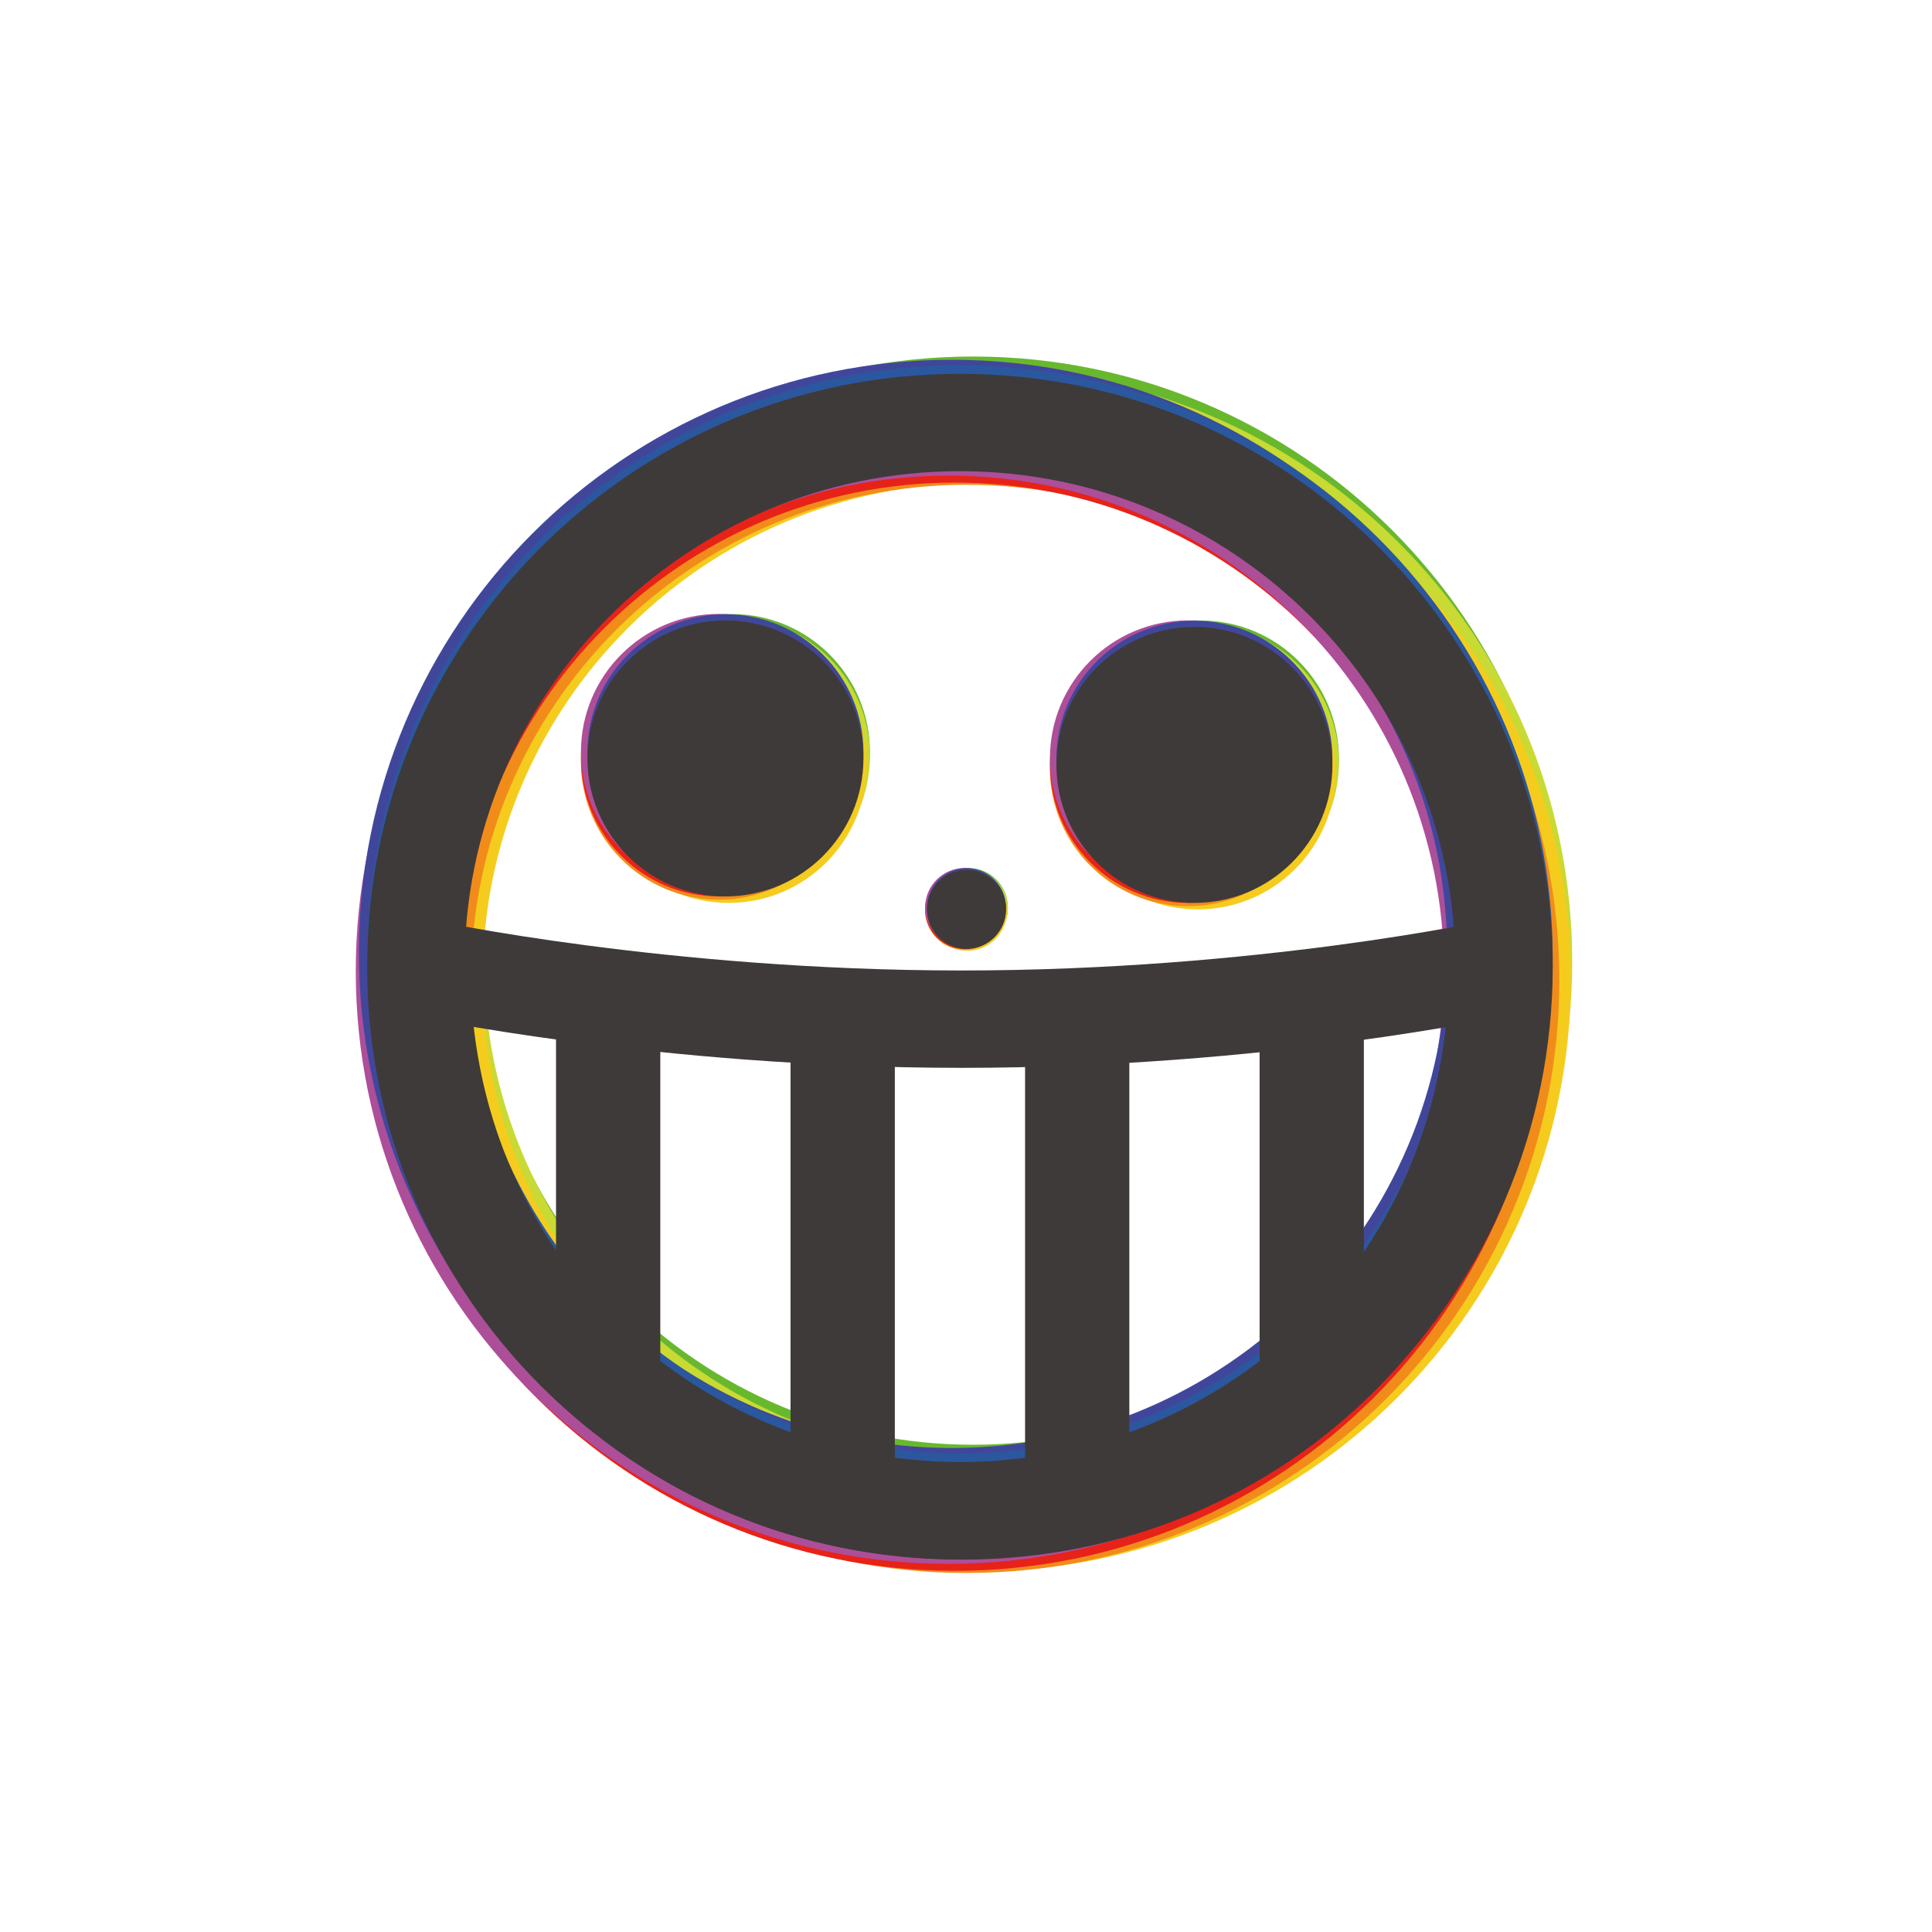
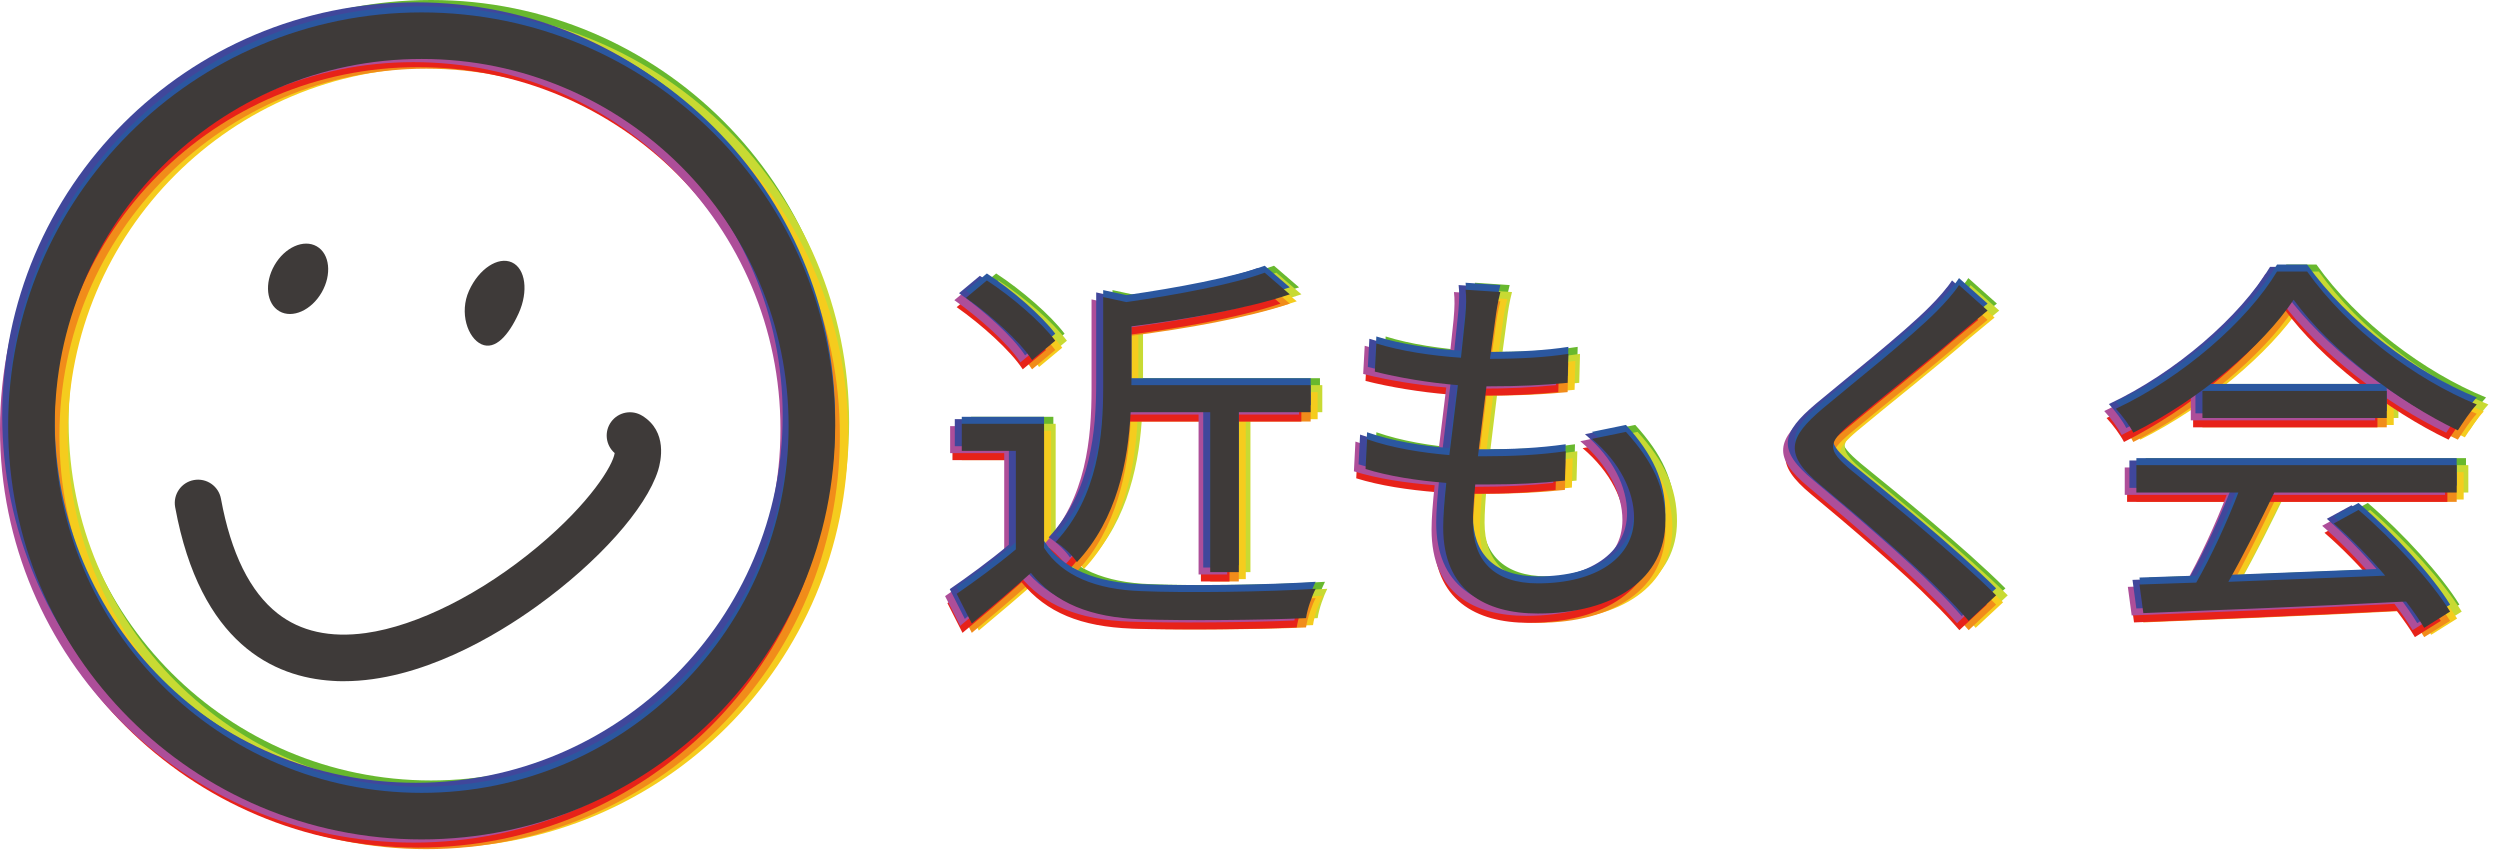
- <svg xmlns="http://www.w3.org/2000/svg" version="1.1" id="レイヤー_1" x="0px" y="0px" viewBox="0 0 595.28 595.28" style="enable-background:new 0 0 595.28 595.28;" xml:space="preserve">
-   <style type="text/css">
- 	.st0{fill:#68B82E;}
- 	.st1{fill:#C8DA33;}
- 	.st2{fill:#F5CC1E;}
- 	.st3{fill:#F18C1A;}
- 	.st4{fill:#E72219;}
- 	.st5{fill:#AD4E99;}
- 	.st6{fill:#40479B;}
- 	.st7{fill:none;stroke:#68B82E;stroke-width:30;stroke-miterlimit:10;}
- 	.st8{fill:none;stroke:#C8DA33;stroke-width:30;stroke-miterlimit:10;}
- 	.st9{fill:none;stroke:#F5CC1E;stroke-width:30;stroke-miterlimit:10;}
- 	.st10{fill:none;stroke:#F18C1A;stroke-width:30;stroke-miterlimit:10;}
- 	.st11{fill:none;stroke:#E72219;stroke-width:30;stroke-miterlimit:10;}
- 	.st12{fill:none;stroke:#AD4E99;stroke-width:30;stroke-miterlimit:10;}
- 	.st13{fill:none;stroke:#40479B;stroke-width:30;stroke-miterlimit:10;}
- 	.st14{fill:none;stroke:#2B579F;stroke-width:30;stroke-miterlimit:10;}
- 	.st15{fill:none;stroke:#3E3A39;stroke-width:30;stroke-miterlimit:10;}
- 	.st16{fill:#3E3A39;stroke:#3E3A39;stroke-miterlimit:10;}
- 	.st17{fill:#3E3A39;}
- </style>
-   <circle class="st0" cx="225.52" cy="231.72" r="42.52" />
-   <circle class="st1" cx="225.52" cy="232.89" r="42.52" />
-   <circle class="st2" cx="224.52" cy="235.68" r="42.52" />
-   <circle class="st3" cx="221.52" cy="234.68" r="42.52" />
-   <circle class="st4" cx="221.52" cy="233.68" r="42.52" />
-   <circle class="st5" cx="221.52" cy="231.68" r="42.52" />
-   <circle class="st6" cx="223.52" cy="231.78" r="42.52" />
-   <circle class="st7" cx="299.8" cy="292.5" r="167.65" />
-   <circle class="st8" cx="301.77" cy="296.3" r="167.65" />
-   <circle class="st9" cx="301.36" cy="301.5" r="167.65" />
-   <circle class="st10" cx="297.8" cy="302.01" r="167.65" />
-   <circle class="st11" cx="294.27" cy="301.34" r="167.65" />
-   <circle class="st12" cx="292.27" cy="299.2" r="167.65" />
-   <circle class="st13" cx="293.23" cy="293.5" r="167.65" />
-   <circle class="st14" cx="295.77" cy="295.2" r="167.65" />
-   <circle class="st15" cx="295.77" cy="297.83" r="167.65" />
-   <g>
-     <path class="st16" d="M463.41,297.83c0,0-75.06,19.13-167.65,19.13s-167.65-19.13-167.65-19.13c0,10.05,0.89,19.9,2.58,29.47   v-17.24h41.13v100.67c9.23,10.12,19.68,19.11,31.13,26.73V316.17h41.13v141.17c10,3.24,20.4,5.56,31.13,6.88V324.35h41.13v139.86   c10.72-1.31,21.13-3.64,31.13-6.88V315.25h41.13v122.2c11.44-7.62,21.9-16.61,31.13-26.73V306.95h41.13v20.35   C462.53,317.73,463.41,307.88,463.41,297.83z" />
-     <path class="st15" d="M461.47,298.23c0,94.46-72.55,167.31-165.14,167.31S129.95,392.66,129.95,298.2c0,0,73.8,15.82,166.38,15.82   S461.47,298.23,461.47,298.23z" />
-   </g>
-   <circle class="st17" cx="223.52" cy="233.68" r="42.52" />
-   <circle class="st17" cx="368.02" cy="233.68" r="42.52" />
-   <circle class="st0" cx="370.02" cy="233.72" r="42.52" />
-   <circle class="st1" cx="370.02" cy="234.89" r="42.52" />
-   <circle class="st2" cx="369.02" cy="237.68" r="42.52" />
-   <circle class="st3" cx="366.02" cy="236.68" r="42.52" />
-   <circle class="st4" cx="366.02" cy="235.68" r="42.52" />
-   <circle class="st5" cx="366.02" cy="233.68" r="42.52" />
-   <circle class="st6" cx="368.02" cy="233.78" r="42.52" />
-   <circle class="st17" cx="368.02" cy="235.68" r="42.52" />
-   <g>
-     <circle class="st0" cx="298.37" cy="279.64" r="12.18" />
-     <circle class="st1" cx="298.37" cy="279.97" r="12.18" />
-     <circle class="st2" cx="298.08" cy="280.77" r="12.18" />
-     <circle class="st3" cx="297.22" cy="280.49" r="12.18" />
-     <circle class="st4" cx="297.22" cy="280.2" r="12.18" />
-     <circle class="st5" cx="297.22" cy="279.63" r="12.18" />
-     <circle class="st6" cx="297.8" cy="279.66" r="12.18" />
-     <circle class="st17" cx="297.8" cy="280.2" r="12.18" />
-   </g>
+ <svg xmlns="http://www.w3.org/2000/svg" id="レイヤー_1" data-name="レイヤー 1" viewBox="0 0 1074.06 364.81">
+   <defs>
+     <style>.cls-1,.cls-19,.cls-2,.cls-3,.cls-4,.cls-5,.cls-6,.cls-7,.cls-8{font-size:166px;font-family:HiraKakuPro-W6-83pv-RKSJ-H, Hiragino Kaku Gothic Pro;}.cls-1{fill:#68b82e;}.cls-2{fill:#c8da33;}.cls-3{fill:#f5cc1e;}.cls-4{fill:#f18c1a;}.cls-5{fill:#e72219;}.cls-6{fill:#ad4e99;}.cls-7{fill:#40479b;}.cls-8{fill:#2b579f;}.cls-10,.cls-11,.cls-12,.cls-13,.cls-14,.cls-15,.cls-16,.cls-17,.cls-9{fill:none;stroke-miterlimit:10;stroke-width:20px;}.cls-9{stroke:#68b82e;}.cls-10{stroke:#c8da33;}.cls-11{stroke:#f5cc1e;}.cls-12{stroke:#f18c1a;}.cls-13{stroke:#e72219;}.cls-14{stroke:#ad4e99;}.cls-15{stroke:#40479b;}.cls-16{stroke:#2b579f;}.cls-17{stroke:#3e3a39;}.cls-18,.cls-19{fill:#3e3a39;}</style>
+   </defs>
+   <text class="cls-1" transform="translate(409.06 252.94)">近もく会</text>
+   <text class="cls-2" transform="translate(410.06 255.94)">近もく会</text>
+   <text class="cls-3" transform="translate(408.06 258.94)">近もく会</text>
+   <text class="cls-4" transform="translate(405.06 259.94)">近もく会</text>
+   <text class="cls-5" transform="translate(401.06 259.94)">近もく会</text>
+   <text class="cls-6" transform="translate(400.06 256.94)">近もく会</text>
+   <text class="cls-7" transform="translate(402.06 253.94)">近もく会</text>
+   <text class="cls-8" transform="translate(405.06 252.94)">近もく会</text>
+   <circle class="cls-9" cx="185.18" cy="177.65" r="167.65" />
+   <circle class="cls-10" cx="187.15" cy="181.45" r="167.65" />
+   <circle class="cls-11" cx="186.74" cy="186.65" r="167.65" />
+   <circle class="cls-12" cx="183.18" cy="187.16" r="167.65" />
+   <circle class="cls-13" cx="179.65" cy="186.49" r="167.65" />
+   <circle class="cls-14" cx="177.65" cy="184.35" r="167.65" />
+   <circle class="cls-15" cx="178.61" cy="178.65" r="167.65" />
+   <circle class="cls-16" cx="181.15" cy="180.35" r="167.65" />
+   <circle class="cls-17" cx="181.15" cy="182.98" r="167.65" />
+   <ellipse class="cls-18" cx="128.28" cy="120.72" rx="16.09" ry="11.7" transform="translate(-40.54 170.78) rotate(-60.09)" />
+   <path class="cls-18" d="M220.12,113.65c5.88,2.67,7.19,12.46,2.92,21.88s-10.1,16-16,13.3-9.59-13.55-5.33-23S214.23,111,220.12,113.65Z" transform="translate(-0.21 -0.93)" />
+   <path class="cls-18" d="M147.92,293.59c-1.66,0-3.31,0-5-.16-24.82-1.55-56.66-15.75-67.46-74.62a10,10,0,0,1,19.68-3.6c4.3,23.45,12.5,40,24.38,49.31,9.82,7.68,22.56,10.5,37.84,8.38,22.12-3.06,49.76-16.95,73.93-37.16,22.42-18.74,32.22-34.77,33-40.15a10,10,0,0,1,11.82-16.05c11.09,6.8,8,19.69,6.84,23.48-5.19,16.42-25.66,39.34-52.15,58.39C213.77,273.68,181,293.59,147.92,293.59Z" transform="translate(-0.21 -0.93)" />
+   <text class="cls-19" transform="translate(405.06 255.94)">近もく会</text>
</svg>
